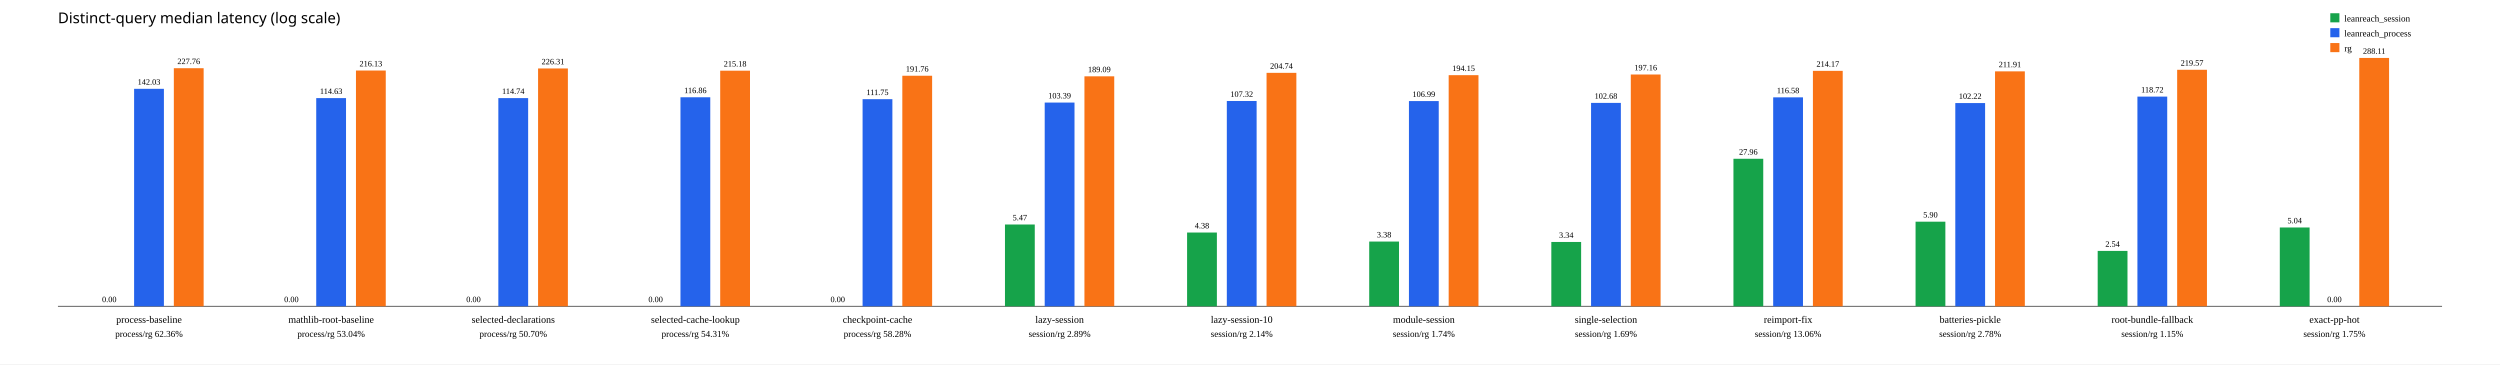
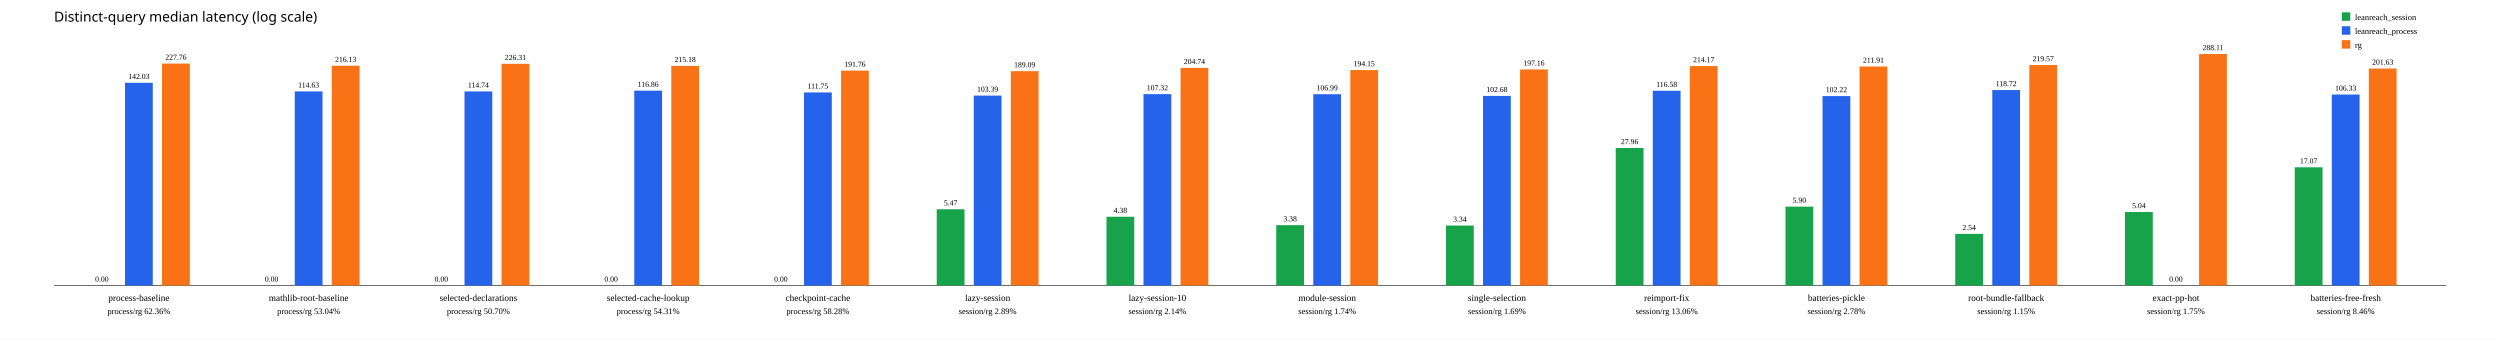
- <svg xmlns="http://www.w3.org/2000/svg" width="3020" height="440">
+ <svg xmlns="http://www.w3.org/2000/svg" width="3240" height="440">
  <rect width="100%" height="100%" fill="white" />
  <text x="70" y="28" font-size="18" font-family="sans-serif">Distinct-query median latency (log scale)</text>
-   <line x1="70" y1="370" x2="2950" y2="370" stroke="#444" />
+   <line x1="70" y1="370" x2="3170" y2="370" stroke="#444" />
  <rect x="114" y="370.0" width="36" height="0.0" fill="#16a34a" />
  <rect x="162" y="107.3" width="36" height="262.7" fill="#2563eb" />
  <rect x="210" y="82.4" width="36" height="287.6" fill="#f97316" />
  <rect x="334" y="370.0" width="36" height="0.0" fill="#16a34a" />
  <rect x="382" y="118.5" width="36" height="251.5" fill="#2563eb" />
  <rect x="430" y="85.2" width="36" height="284.8" fill="#f97316" />
  <rect x="554" y="370.0" width="36" height="0.0" fill="#16a34a" />
  <rect x="602" y="118.5" width="36" height="251.5" fill="#2563eb" />
  <rect x="650" y="82.7" width="36" height="287.3" fill="#f97316" />
  <rect x="774" y="370.0" width="36" height="0.0" fill="#16a34a" />
  <rect x="822" y="117.5" width="36" height="252.5" fill="#2563eb" />
  <rect x="870" y="85.4" width="36" height="284.6" fill="#f97316" />
  <rect x="994" y="370.0" width="36" height="0.0" fill="#16a34a" />
  <rect x="1042" y="119.8" width="36" height="250.2" fill="#2563eb" />
  <rect x="1090" y="91.5" width="36" height="278.5" fill="#f97316" />
  <rect x="1214" y="271.2" width="36" height="98.8" fill="#16a34a" />
  <rect x="1262" y="123.9" width="36" height="246.1" fill="#2563eb" />
  <rect x="1310" y="92.2" width="36" height="277.8" fill="#f97316" />
  <rect x="1434" y="280.9" width="36" height="89.1" fill="#16a34a" />
  <rect x="1482" y="122.0" width="36" height="248.0" fill="#2563eb" />
  <rect x="1530" y="88.0" width="36" height="282.0" fill="#f97316" />
  <rect x="1654" y="291.8" width="36" height="78.2" fill="#16a34a" />
  <rect x="1702" y="122.1" width="36" height="247.9" fill="#2563eb" />
  <rect x="1750" y="90.8" width="36" height="279.2" fill="#f97316" />
  <rect x="1874" y="292.3" width="36" height="77.7" fill="#16a34a" />
  <rect x="1922" y="124.3" width="36" height="245.7" fill="#2563eb" />
  <rect x="1970" y="90.0" width="36" height="280.0" fill="#f97316" />
  <rect x="2094" y="191.8" width="36" height="178.2" fill="#16a34a" />
  <rect x="2142" y="117.6" width="36" height="252.4" fill="#2563eb" />
  <rect x="2190" y="85.6" width="36" height="284.4" fill="#f97316" />
  <rect x="2314" y="267.8" width="36" height="102.2" fill="#16a34a" />
  <rect x="2362" y="124.5" width="36" height="245.5" fill="#2563eb" />
  <rect x="2410" y="86.2" width="36" height="283.8" fill="#f97316" />
  <rect x="2534" y="303.1" width="36" height="66.9" fill="#16a34a" />
  <rect x="2582" y="116.7" width="36" height="253.3" fill="#2563eb" />
  <rect x="2630" y="84.3" width="36" height="285.7" fill="#f97316" />
  <rect x="2754" y="274.8" width="36" height="95.2" fill="#16a34a" />
  <rect x="2802" y="370.0" width="36" height="0.0" fill="#2563eb" />
  <rect x="2850" y="70.0" width="36" height="300.0" fill="#f97316" />
+   <rect x="2974" y="216.8" width="36" height="153.2" fill="#16a34a" />
+   <rect x="3022" y="122.5" width="36" height="247.5" fill="#2563eb" />
+   <rect x="3070" y="88.8" width="36" height="281.2" fill="#f97316" />
  <text x="132" y="365.0" text-anchor="middle" font-size="10">0.00</text>
  <text x="180" y="102.3" text-anchor="middle" font-size="10">142.03</text>
  <text x="228" y="77.4" text-anchor="middle" font-size="10">227.76</text>
  <text x="180" y="390" text-anchor="middle" font-size="12">process-baseline</text>
  <text x="180" y="407" text-anchor="middle" font-size="11">process/rg 62.36%</text>
  <text x="352" y="365.0" text-anchor="middle" font-size="10">0.00</text>
  <text x="400" y="113.5" text-anchor="middle" font-size="10">114.63</text>
  <text x="448" y="80.2" text-anchor="middle" font-size="10">216.13</text>
  <text x="400" y="390" text-anchor="middle" font-size="12">mathlib-root-baseline</text>
  <text x="400" y="407" text-anchor="middle" font-size="11">process/rg 53.04%</text>
  <text x="572" y="365.0" text-anchor="middle" font-size="10">0.00</text>
  <text x="620" y="113.5" text-anchor="middle" font-size="10">114.74</text>
  <text x="668" y="77.7" text-anchor="middle" font-size="10">226.31</text>
  <text x="620" y="390" text-anchor="middle" font-size="12">selected-declarations</text>
  <text x="620" y="407" text-anchor="middle" font-size="11">process/rg 50.70%</text>
  <text x="792" y="365.0" text-anchor="middle" font-size="10">0.00</text>
  <text x="840" y="112.5" text-anchor="middle" font-size="10">116.86</text>
  <text x="888" y="80.4" text-anchor="middle" font-size="10">215.18</text>
  <text x="840" y="390" text-anchor="middle" font-size="12">selected-cache-lookup</text>
  <text x="840" y="407" text-anchor="middle" font-size="11">process/rg 54.31%</text>
  <text x="1012" y="365.0" text-anchor="middle" font-size="10">0.00</text>
  <text x="1060" y="114.8" text-anchor="middle" font-size="10">111.75</text>
  <text x="1108" y="86.5" text-anchor="middle" font-size="10">191.76</text>
  <text x="1060" y="390" text-anchor="middle" font-size="12">checkpoint-cache</text>
  <text x="1060" y="407" text-anchor="middle" font-size="11">process/rg 58.28%</text>
  <text x="1232" y="266.2" text-anchor="middle" font-size="10">5.47</text>
  <text x="1280" y="118.9" text-anchor="middle" font-size="10">103.39</text>
  <text x="1328" y="87.2" text-anchor="middle" font-size="10">189.09</text>
  <text x="1280" y="390" text-anchor="middle" font-size="12">lazy-session</text>
  <text x="1280" y="407" text-anchor="middle" font-size="11">session/rg 2.89%</text>
  <text x="1452" y="275.9" text-anchor="middle" font-size="10">4.38</text>
  <text x="1500" y="117.0" text-anchor="middle" font-size="10">107.32</text>
  <text x="1548" y="83.0" text-anchor="middle" font-size="10">204.74</text>
  <text x="1500" y="390" text-anchor="middle" font-size="12">lazy-session-10</text>
  <text x="1500" y="407" text-anchor="middle" font-size="11">session/rg 2.14%</text>
  <text x="1672" y="286.8" text-anchor="middle" font-size="10">3.38</text>
  <text x="1720" y="117.1" text-anchor="middle" font-size="10">106.99</text>
  <text x="1768" y="85.8" text-anchor="middle" font-size="10">194.15</text>
  <text x="1720" y="390" text-anchor="middle" font-size="12">module-session</text>
  <text x="1720" y="407" text-anchor="middle" font-size="11">session/rg 1.74%</text>
  <text x="1892" y="287.3" text-anchor="middle" font-size="10">3.34</text>
  <text x="1940" y="119.3" text-anchor="middle" font-size="10">102.68</text>
  <text x="1988" y="85.0" text-anchor="middle" font-size="10">197.16</text>
  <text x="1940" y="390" text-anchor="middle" font-size="12">single-selection</text>
  <text x="1940" y="407" text-anchor="middle" font-size="11">session/rg 1.69%</text>
  <text x="2112" y="186.8" text-anchor="middle" font-size="10">27.96</text>
  <text x="2160" y="112.6" text-anchor="middle" font-size="10">116.58</text>
  <text x="2208" y="80.6" text-anchor="middle" font-size="10">214.17</text>
  <text x="2160" y="390" text-anchor="middle" font-size="12">reimport-fix</text>
  <text x="2160" y="407" text-anchor="middle" font-size="11">session/rg 13.06%</text>
  <text x="2332" y="262.8" text-anchor="middle" font-size="10">5.90</text>
  <text x="2380" y="119.5" text-anchor="middle" font-size="10">102.22</text>
  <text x="2428" y="81.2" text-anchor="middle" font-size="10">211.91</text>
  <text x="2380" y="390" text-anchor="middle" font-size="12">batteries-pickle</text>
  <text x="2380" y="407" text-anchor="middle" font-size="11">session/rg 2.78%</text>
  <text x="2552" y="298.1" text-anchor="middle" font-size="10">2.54</text>
  <text x="2600" y="111.7" text-anchor="middle" font-size="10">118.72</text>
  <text x="2648" y="79.3" text-anchor="middle" font-size="10">219.57</text>
  <text x="2600" y="390" text-anchor="middle" font-size="12">root-bundle-fallback</text>
  <text x="2600" y="407" text-anchor="middle" font-size="11">session/rg 1.15%</text>
  <text x="2772" y="269.8" text-anchor="middle" font-size="10">5.04</text>
  <text x="2820" y="365.0" text-anchor="middle" font-size="10">0.00</text>
  <text x="2868" y="65.0" text-anchor="middle" font-size="10">288.11</text>
  <text x="2820" y="390" text-anchor="middle" font-size="12">exact-pp-hot</text>
  <text x="2820" y="407" text-anchor="middle" font-size="11">session/rg 1.75%</text>
-   <rect x="2815" y="16" width="11" height="11" fill="#16a34a" />
-   <text x="2832" y="26" font-size="11">leanreach_session</text>
-   <rect x="2815" y="34" width="11" height="11" fill="#2563eb" />
-   <text x="2832" y="44" font-size="11">leanreach_process</text>
-   <rect x="2815" y="52" width="11" height="11" fill="#f97316" />
-   <text x="2832" y="62" font-size="11">rg</text>
+   <text x="2992" y="211.8" text-anchor="middle" font-size="10">17.07</text>
+   <text x="3040" y="117.5" text-anchor="middle" font-size="10">106.33</text>
+   <text x="3088" y="83.8" text-anchor="middle" font-size="10">201.63</text>
+   <text x="3040" y="390" text-anchor="middle" font-size="12">batteries-free-fresh</text>
+   <text x="3040" y="407" text-anchor="middle" font-size="11">session/rg 8.46%</text>
+   <rect x="3035" y="16" width="11" height="11" fill="#16a34a" />
+   <text x="3052" y="26" font-size="11">leanreach_session</text>
+   <rect x="3035" y="34" width="11" height="11" fill="#2563eb" />
+   <text x="3052" y="44" font-size="11">leanreach_process</text>
+   <rect x="3035" y="52" width="11" height="11" fill="#f97316" />
+   <text x="3052" y="62" font-size="11">rg</text>
</svg>
